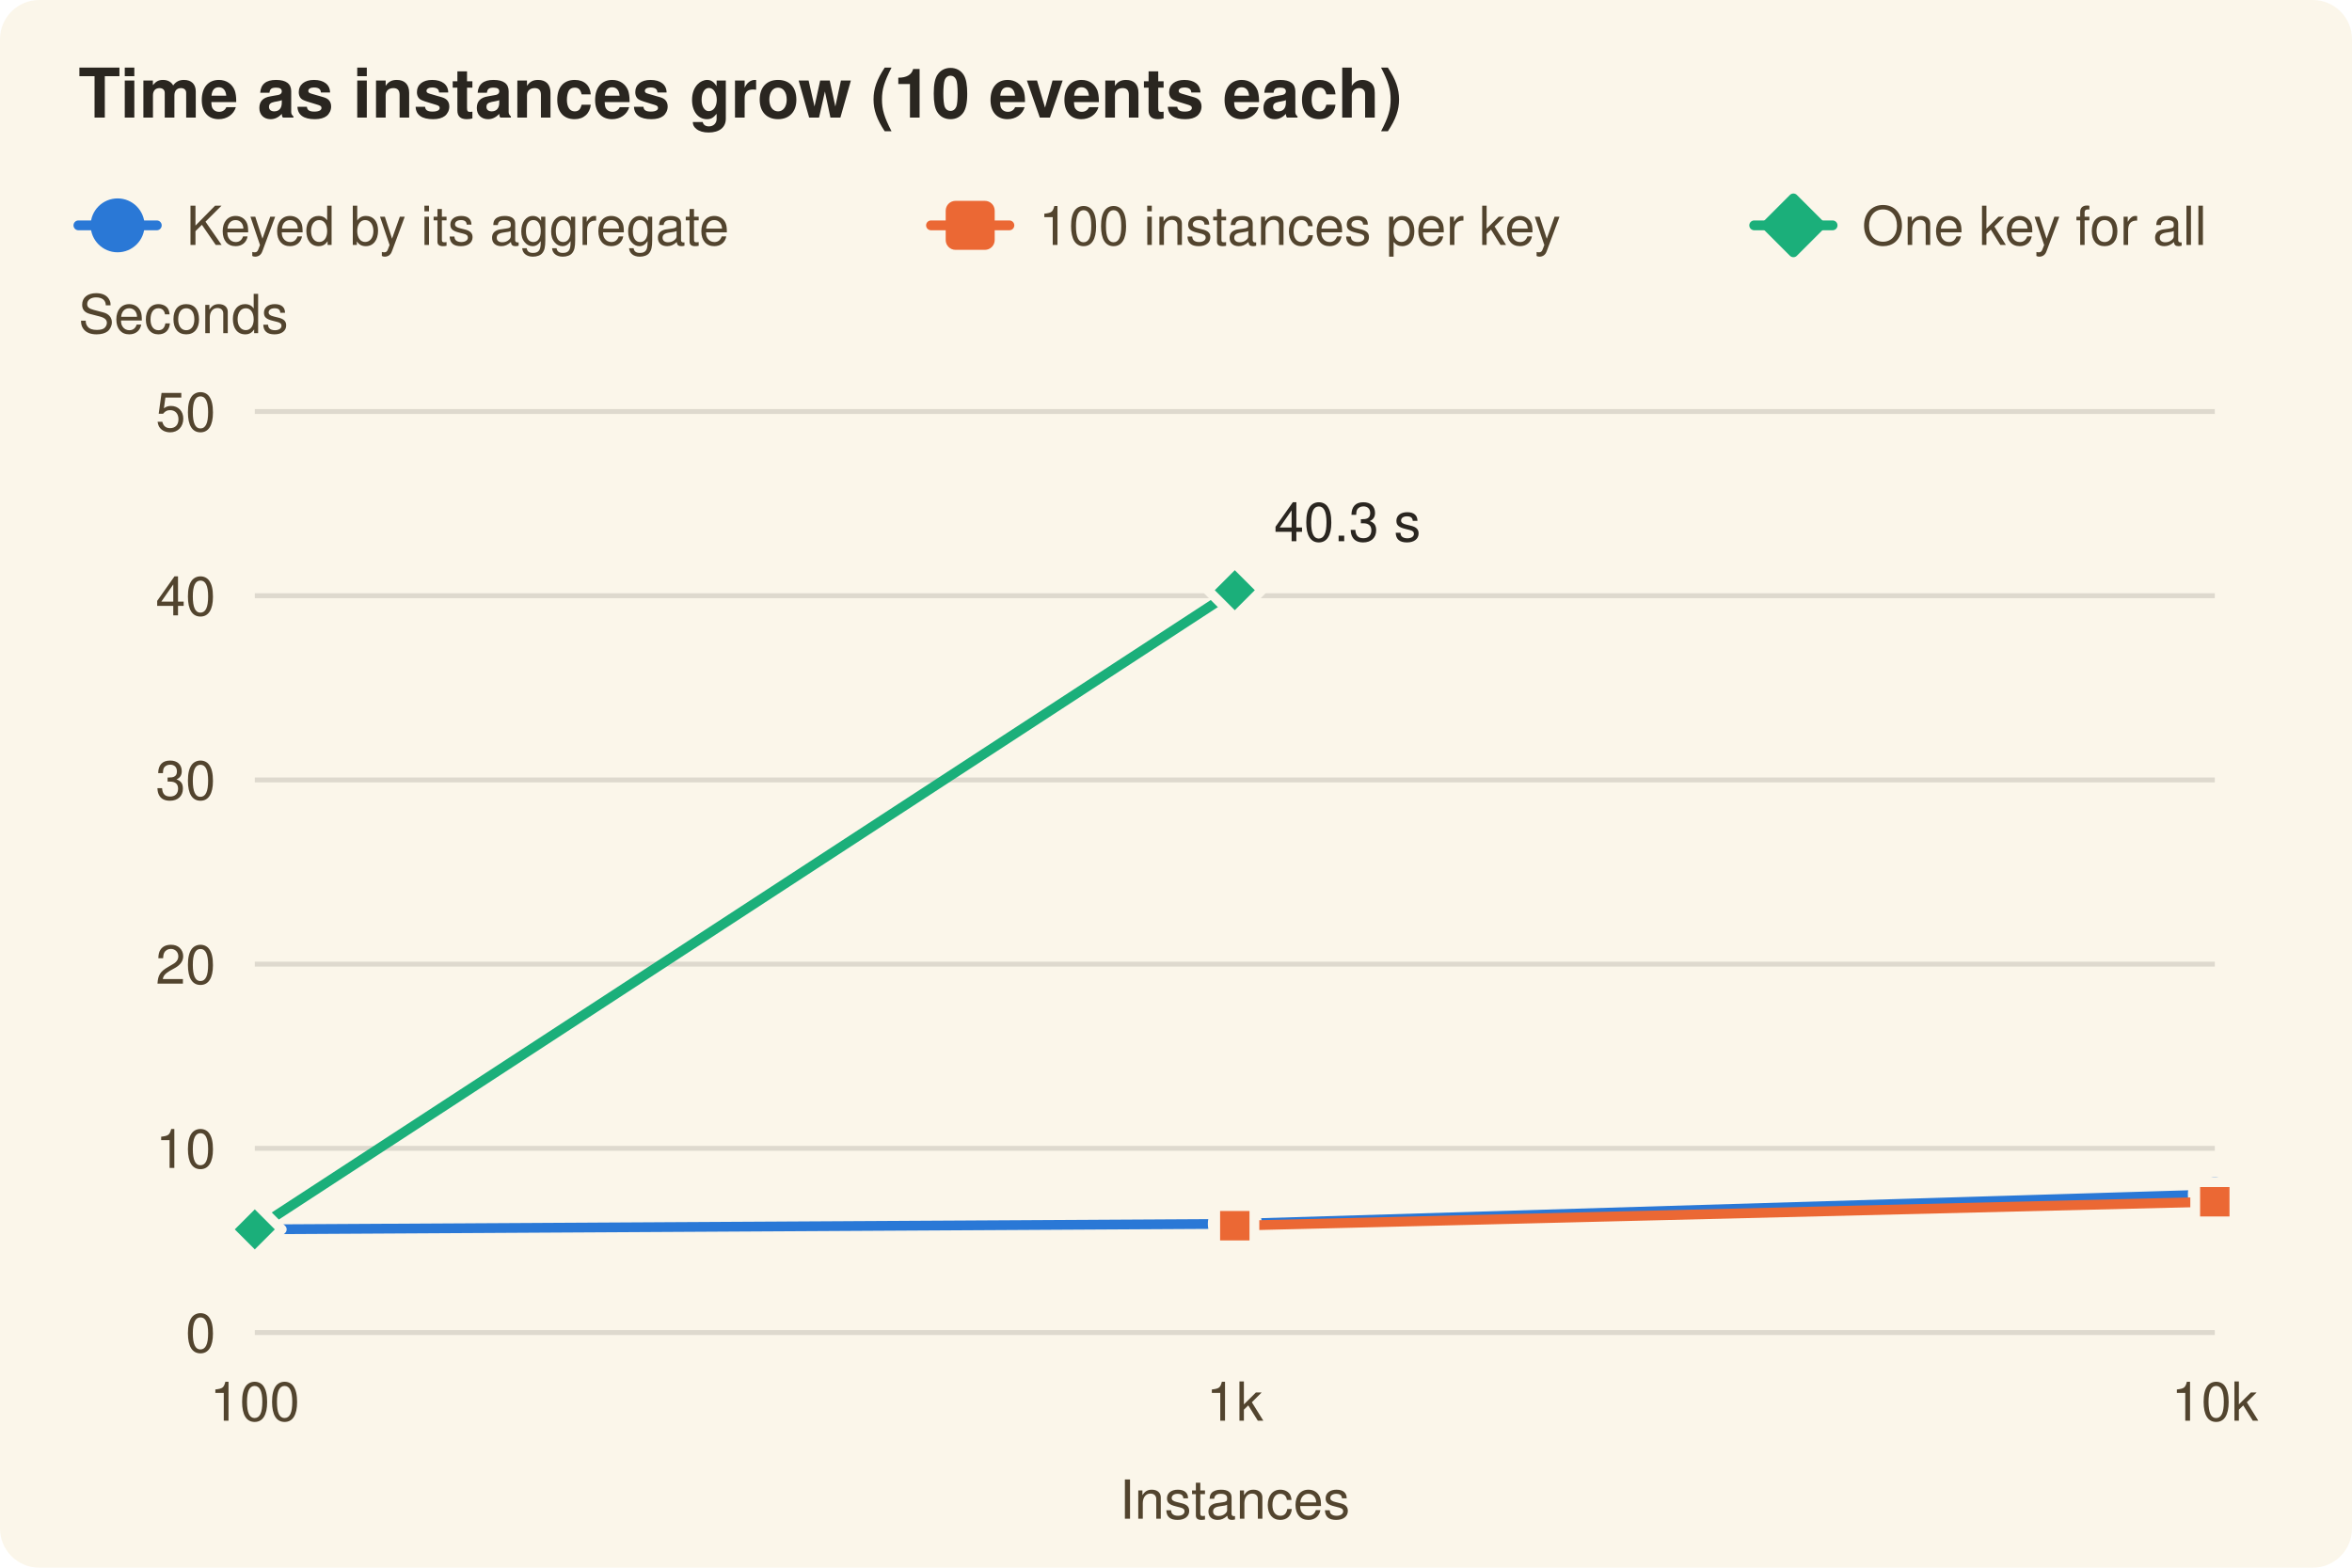
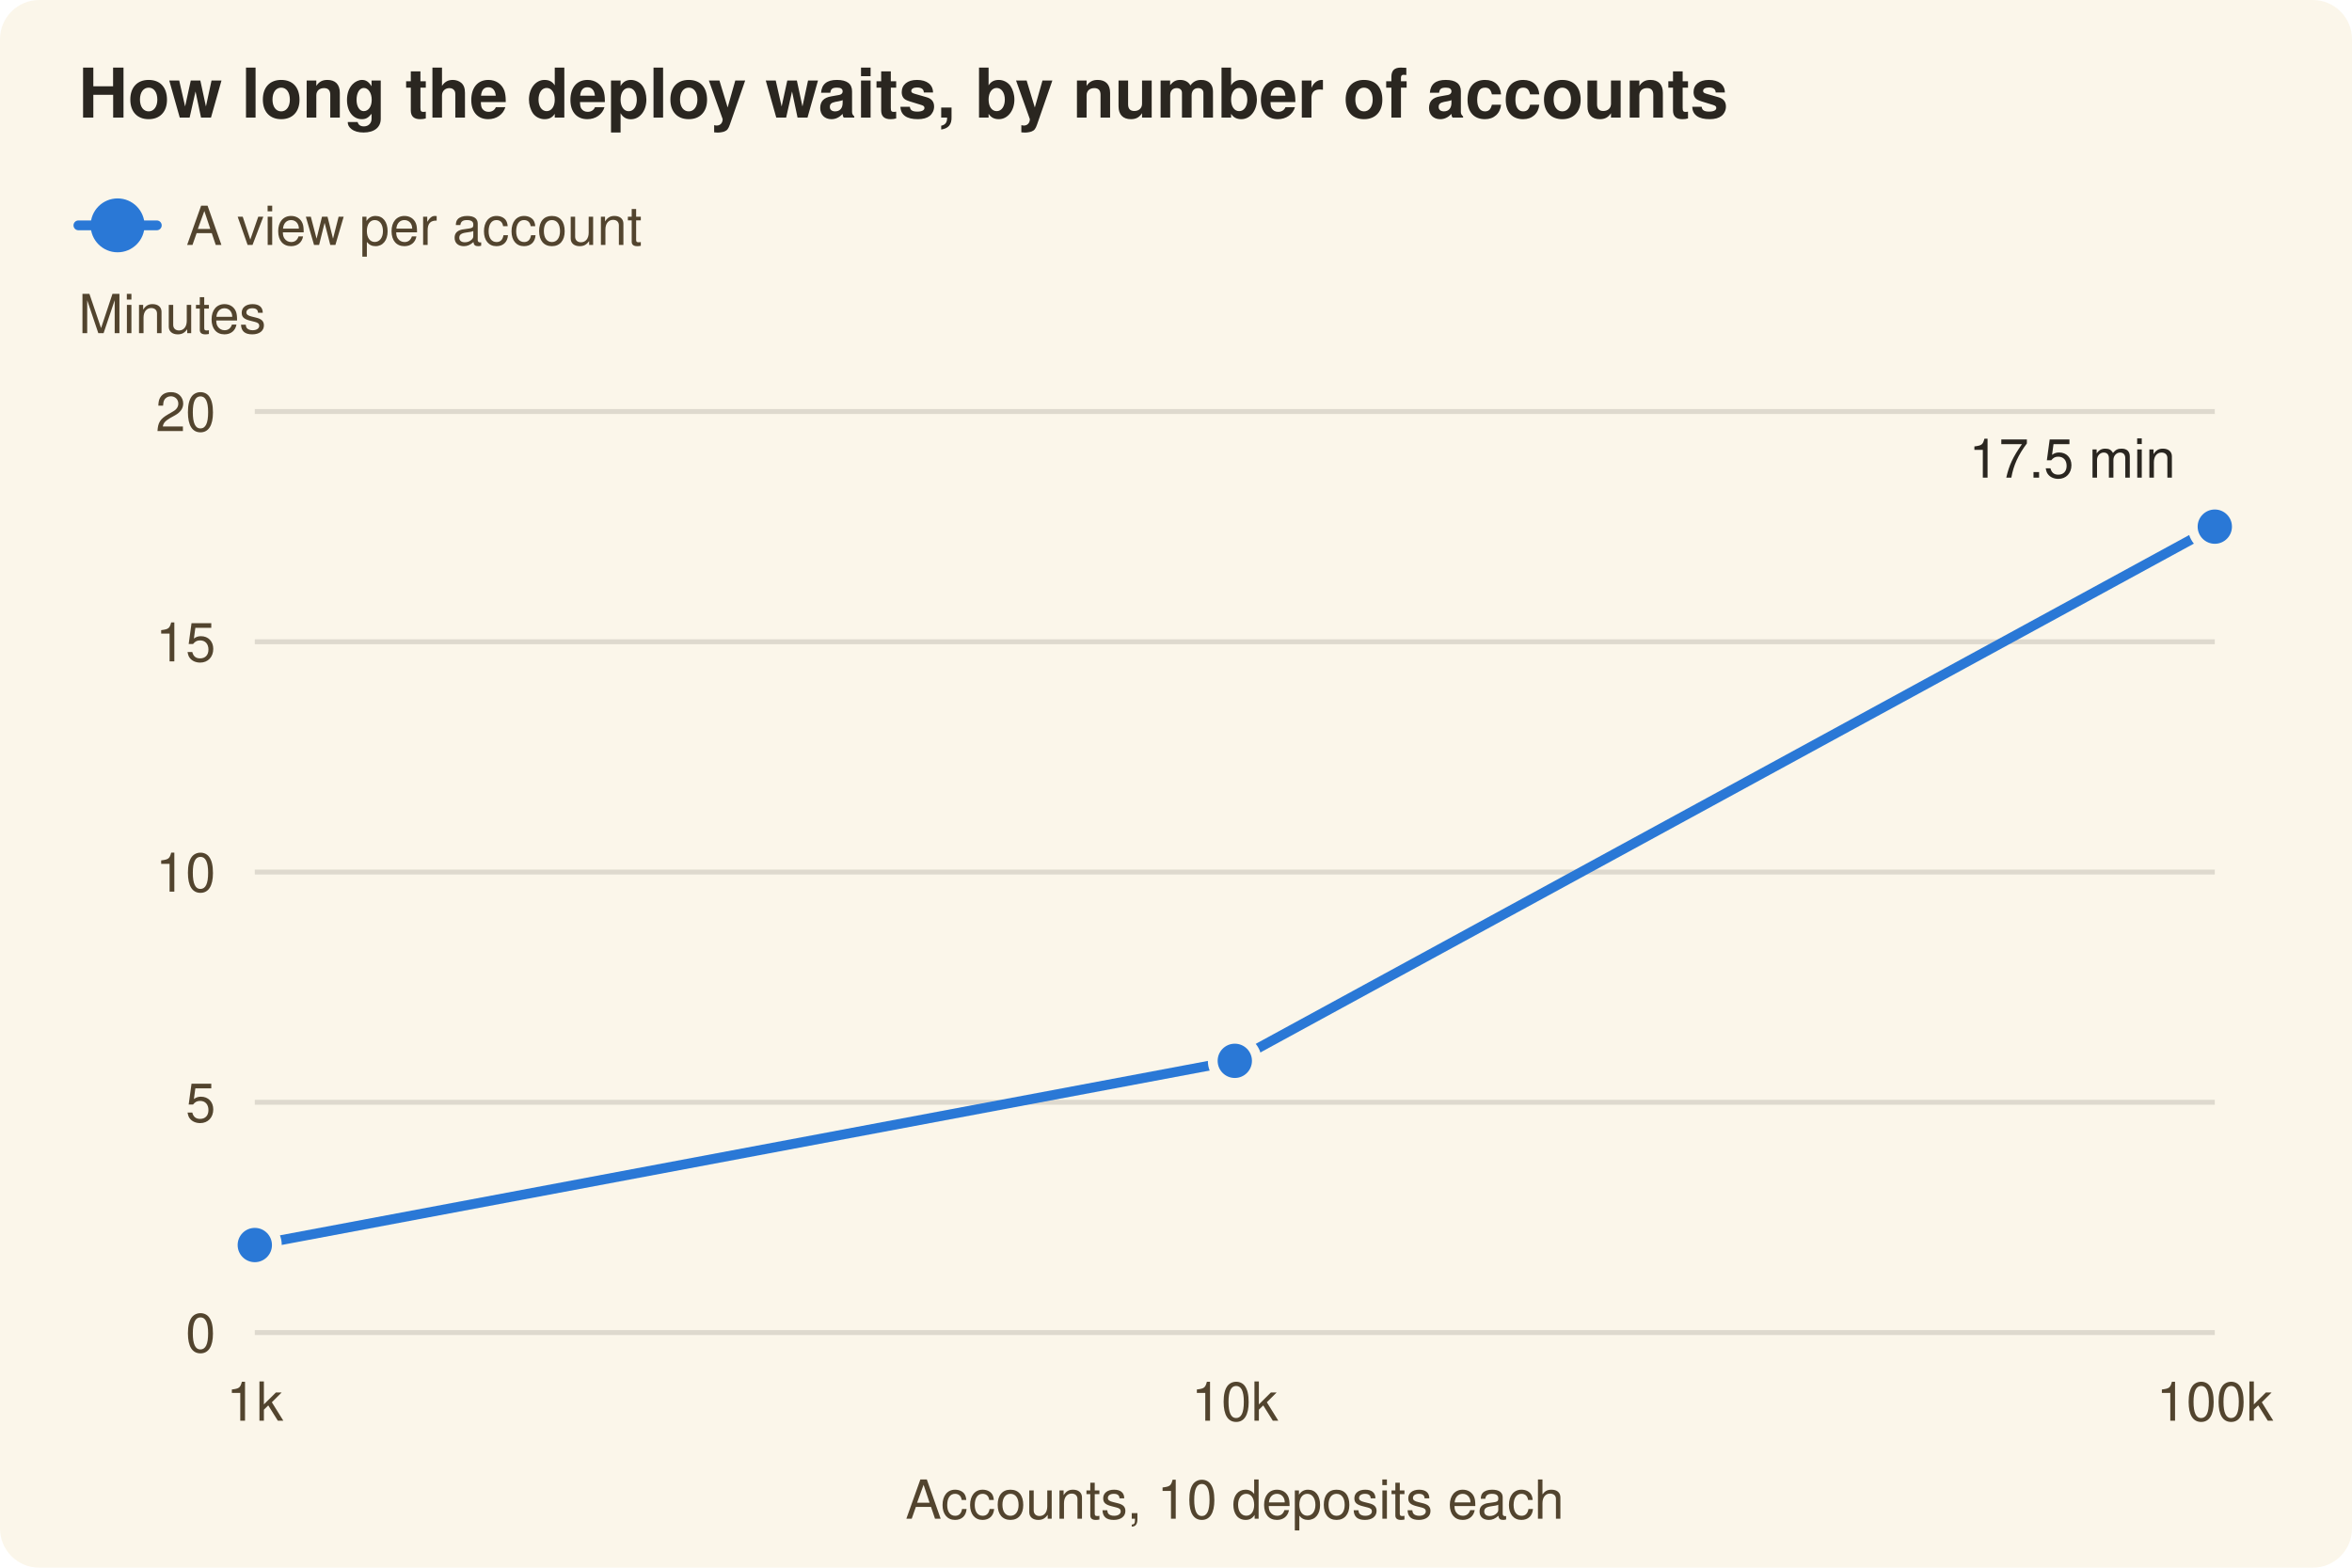
- <svg xmlns="http://www.w3.org/2000/svg" viewBox="0 0 480 320" role="img" aria-label="Time as instances grow (10 events each)" class="lc">
+ <svg xmlns="http://www.w3.org/2000/svg" viewBox="0 0 480 320" role="img" aria-label="How long the deploy waits, by number of accounts" class="lc">
  <style>
.lc{display:block;width:100%;height:auto;font-family:-apple-system,BlinkMacSystemFont,"Segoe UI",Helvetica,Arial,sans-serif}
.lc-surface{fill:#fbf6ea}
.lc-text{fill:#2a2620}
.lc-muted{fill:#52442e}
.lc-title{font-size:14px;font-weight:600}
.lc-small{font-size:11px}
.lc-grid{stroke:rgba(42,38,32,0.14);stroke-width:1}
.lc-s1,.lc-s2,.lc-s3{stroke-width:2;stroke-linejoin:round;stroke-linecap:round}
.lc-s1{stroke:#2a78d6;fill:#2a78d6}
.lc-s2{stroke:#eb6834;fill:#eb6834}
.lc-s3{stroke:#1baf7a;fill:#1baf7a}
.lc-s1 path[fill=none],.lc-s2 path[fill=none],.lc-s3 path[fill=none]{fill:none}
.lc-pt&gt;*{stroke:#fbf6ea;stroke-width:2}
.lc-label{stroke:#fbf6ea;stroke-width:3;paint-order:stroke;stroke-linejoin:round}
@media (prefers-color-scheme: dark){
.lc{display:block;width:100%;height:auto;font-family:-apple-system,BlinkMacSystemFont,"Segoe UI",Helvetica,Arial,sans-serif}
.lc-surface{fill:#221e18}
.lc-text{fill:#faf6ec}
.lc-muted{fill:#c0af89}
.lc-title{font-size:14px;font-weight:600}
.lc-small{font-size:11px}
.lc-grid{stroke:rgba(250,246,236,0.14);stroke-width:1}
.lc-s1,.lc-s2,.lc-s3{stroke-width:2;stroke-linejoin:round;stroke-linecap:round}
.lc-s1{stroke:#3987e5;fill:#3987e5}
.lc-s2{stroke:#d95926;fill:#d95926}
.lc-s3{stroke:#199e70;fill:#199e70}
.lc-s1 path[fill=none],.lc-s2 path[fill=none],.lc-s3 path[fill=none]{fill:none}
.lc-pt&gt;*{stroke:#221e18;stroke-width:2}
.lc-label{stroke:#221e18;stroke-width:3;paint-order:stroke;stroke-linejoin:round}
}</style>
  <rect class="lc-surface" width="480" height="320" rx="8" />
-   <text class="lc-text lc-title" x="16" y="24">Time as instances grow (10 events each)</text>
+   <text class="lc-text lc-title" x="16" y="24">How long the deploy waits, by number of accounts</text>
  <g class="lc-s1">
    <line x1="16" x2="32" y1="46" y2="46" />
    <circle cx="24" cy="46" r="4.5" />
  </g>
-   <text class="lc-muted lc-small" x="38" y="50">Keyed by its aggregate</text>
-   <g class="lc-s2">
-     <line x1="190" x2="206" y1="46" y2="46" />
-     <rect x="194" y="42" width="8" height="8" rx="1" />
-   </g>
-   <text class="lc-muted lc-small" x="212" y="50">100 instances per key</text>
-   <g class="lc-s3">
-     <line x1="358" x2="374" y1="46" y2="46" />
-     <path d="M366 40.5L371.5 46L366 51.5L360.5 46Z" />
-   </g>
-   <text class="lc-muted lc-small" x="380" y="50">One key for all</text>
+   <text class="lc-muted lc-small" x="38" y="50">A view per account</text>
  <line class="lc-grid" x1="52" x2="452" y1="272" y2="272" />
  <text class="lc-muted lc-small" x="44" y="276" text-anchor="end">0</text>
-   <line class="lc-grid" x1="52" x2="452" y1="234.4" y2="234.4" />
-   <text class="lc-muted lc-small" x="44" y="238.4" text-anchor="end">10</text>
-   <line class="lc-grid" x1="52" x2="452" y1="196.8" y2="196.8" />
-   <text class="lc-muted lc-small" x="44" y="200.8" text-anchor="end">20</text>
-   <line class="lc-grid" x1="52" x2="452" y1="159.2" y2="159.2" />
-   <text class="lc-muted lc-small" x="44" y="163.2" text-anchor="end">30</text>
-   <line class="lc-grid" x1="52" x2="452" y1="121.6" y2="121.6" />
-   <text class="lc-muted lc-small" x="44" y="125.6" text-anchor="end">40</text>
+   <line class="lc-grid" x1="52" x2="452" y1="225" y2="225" />
+   <text class="lc-muted lc-small" x="44" y="229" text-anchor="end">5</text>
+   <line class="lc-grid" x1="52" x2="452" y1="178" y2="178" />
+   <text class="lc-muted lc-small" x="44" y="182" text-anchor="end">10</text>
+   <line class="lc-grid" x1="52" x2="452" y1="131" y2="131" />
+   <text class="lc-muted lc-small" x="44" y="135" text-anchor="end">15</text>
  <line class="lc-grid" x1="52" x2="452" y1="84" y2="84" />
-   <text class="lc-muted lc-small" x="44" y="88" text-anchor="end">50</text>
-   <text class="lc-muted lc-small" x="52" y="290" text-anchor="middle">100</text>
-   <text class="lc-muted lc-small" x="252" y="290" text-anchor="middle">1k</text>
-   <text class="lc-muted lc-small" x="452" y="290" text-anchor="middle">10k</text>
-   <text class="lc-muted lc-small" x="252" y="310" text-anchor="middle">Instances</text>
-   <text class="lc-muted lc-small" x="16" y="68">Seconds</text>
+   <text class="lc-muted lc-small" x="44" y="88" text-anchor="end">20</text>
+   <text class="lc-muted lc-small" x="52" y="290" text-anchor="middle">1k</text>
+   <text class="lc-muted lc-small" x="252" y="290" text-anchor="middle">10k</text>
+   <text class="lc-muted lc-small" x="452" y="290" text-anchor="middle">100k</text>
+   <text class="lc-muted lc-small" x="252" y="310" text-anchor="middle">Accounts, 10 deposits each</text>
+   <text class="lc-muted lc-small" x="16" y="68">Minutes</text>
  <g class="lc-s1">
-     <path fill="none" d="M52 250.944L252 249.816L452 243.8" />
+     <path fill="none" d="M52 254.14L252 216.54L452 107.5" />
    <g class="lc-pt">
-       <circle cx="52" cy="250.944" r="4.5" />
+       <circle cx="52" cy="254.14" r="4.5" />
    </g>
    <g class="lc-pt">
-       <circle cx="252" cy="249.816" r="4.5" />
+       <circle cx="252" cy="216.54" r="4.5" />
    </g>
    <g class="lc-pt">
-       <circle cx="452" cy="243.8" r="4.5" />
+       <circle cx="452" cy="107.5" r="4.5" />
    </g>
  </g>
-   <g class="lc-s2">
-     <path fill="none" d="M252 250.192L452 245.304" />
-     <g class="lc-pt">
-       <rect x="248" y="246.192" width="8" height="8" rx="1" />
-     </g>
-     <g class="lc-pt">
-       <rect x="448" y="241.304" width="8" height="8" rx="1" />
-     </g>
-   </g>
-   <g class="lc-s3">
-     <path fill="none" d="M52 250.944L252 120.472" />
-     <g class="lc-pt">
-       <path d="M52 245.444L57.5 250.944L52 256.444L46.5 250.944Z" />
-     </g>
-     <g class="lc-pt">
-       <path d="M252 114.972L257.5 120.472L252 125.972L246.5 120.472Z" />
-     </g>
-   </g>
-   <text class="lc-text lc-small lc-label" x="260" y="110.472" text-anchor="start">40.3 s</text>
+   <text class="lc-text lc-small lc-label" x="444" y="97.5" text-anchor="end">17.5 min</text>
</svg>
